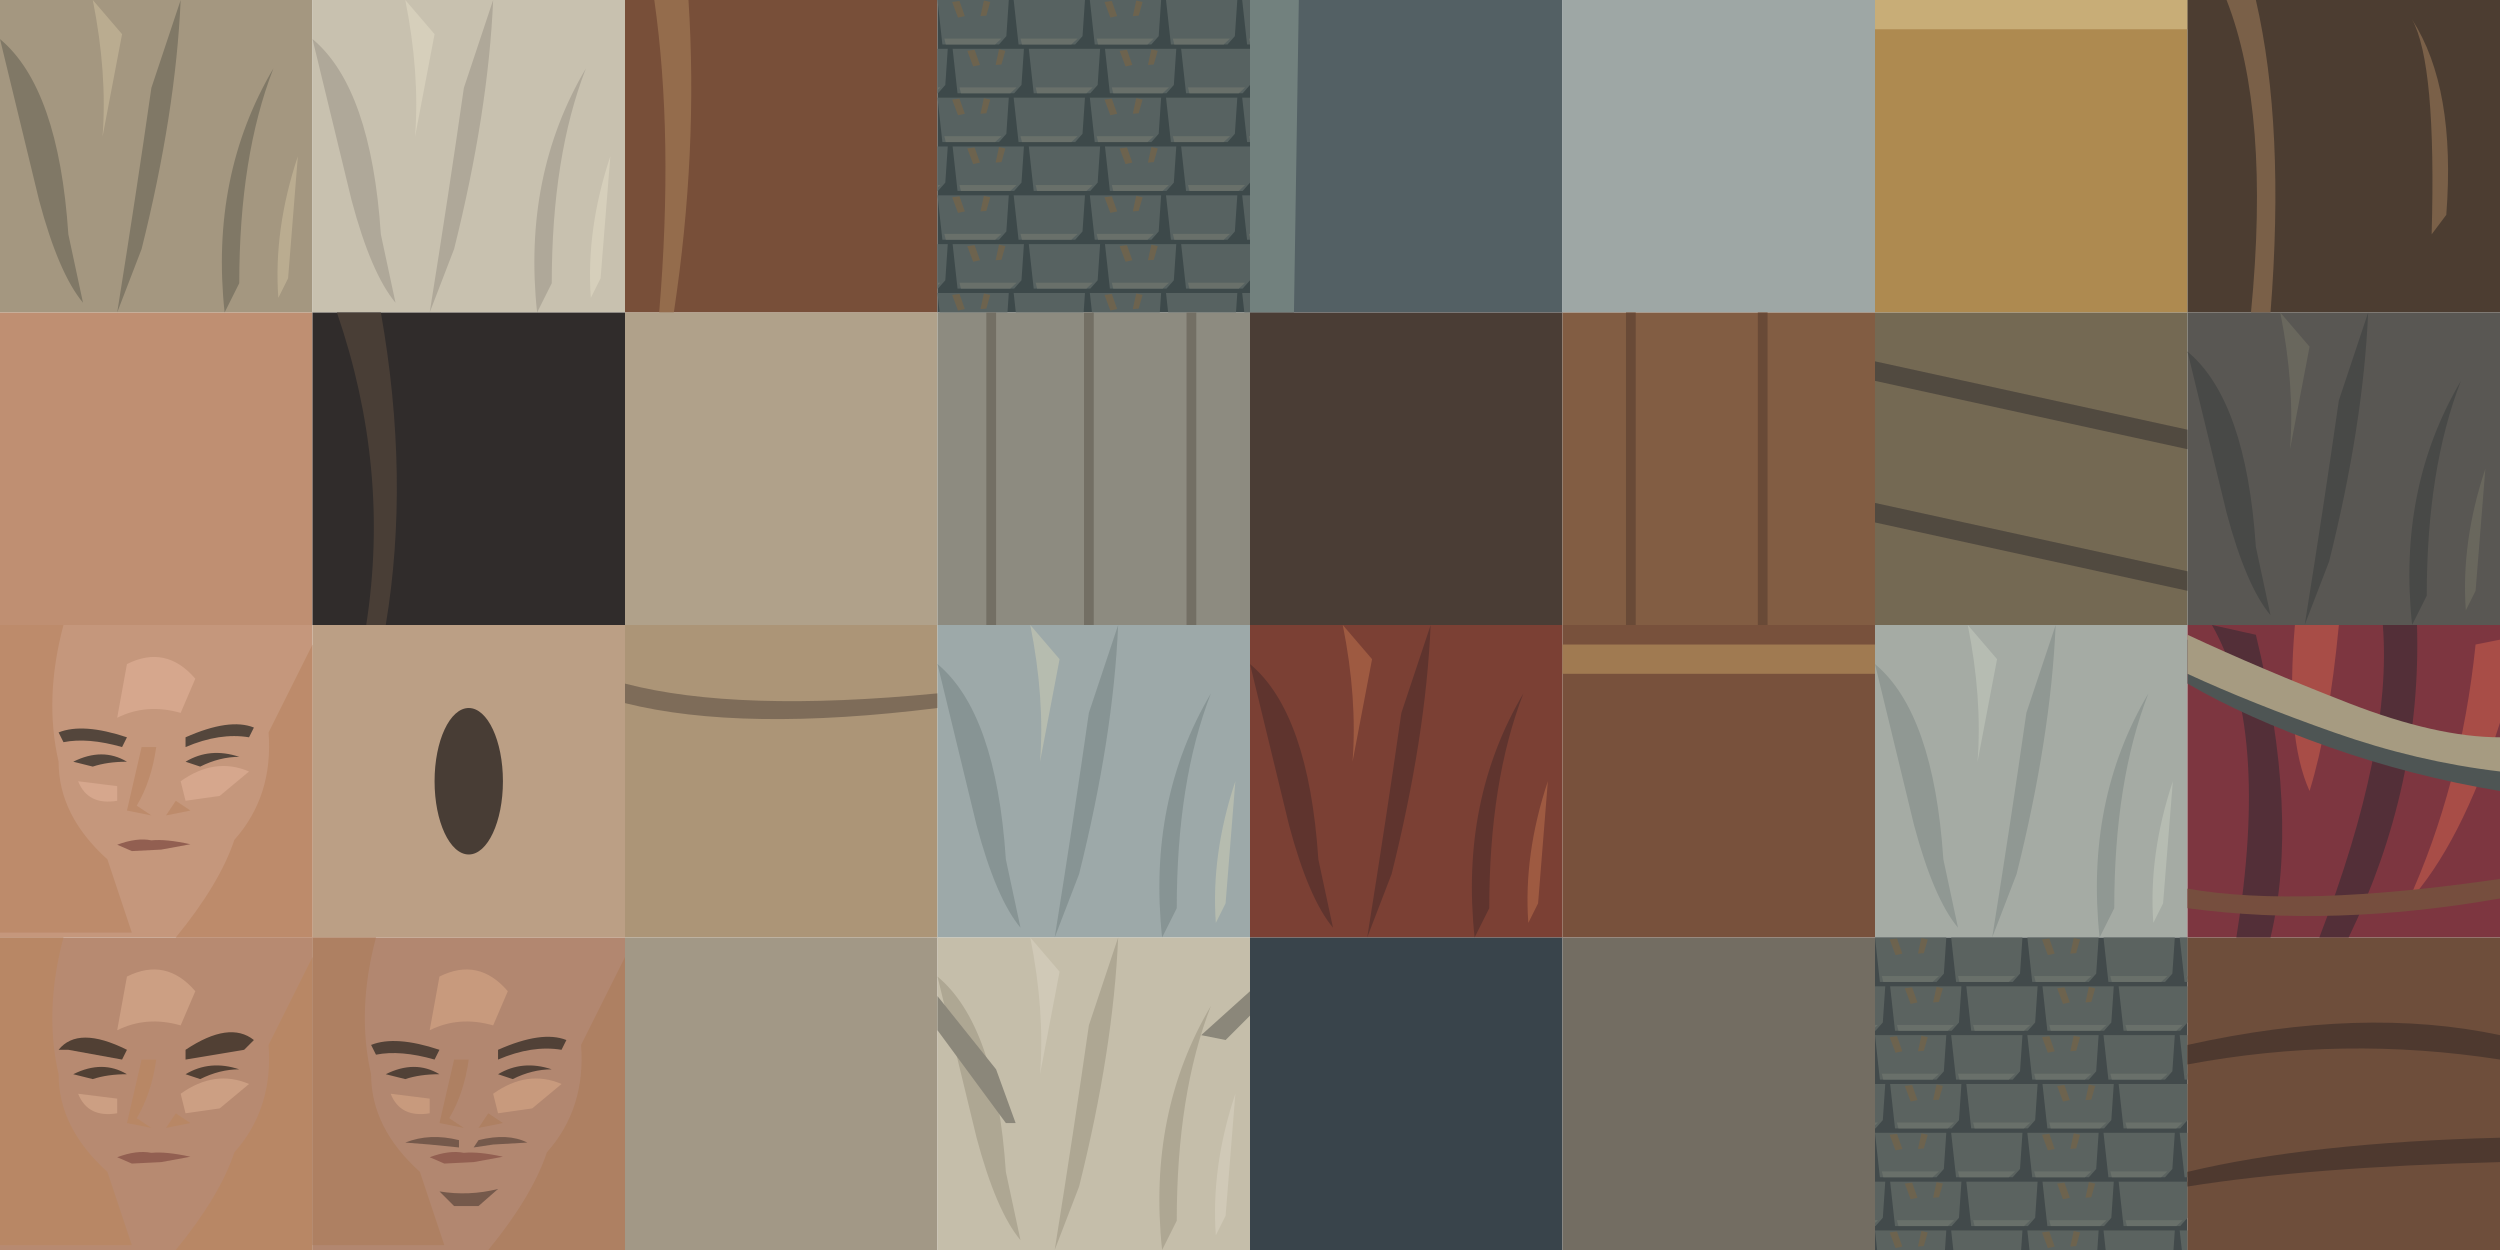
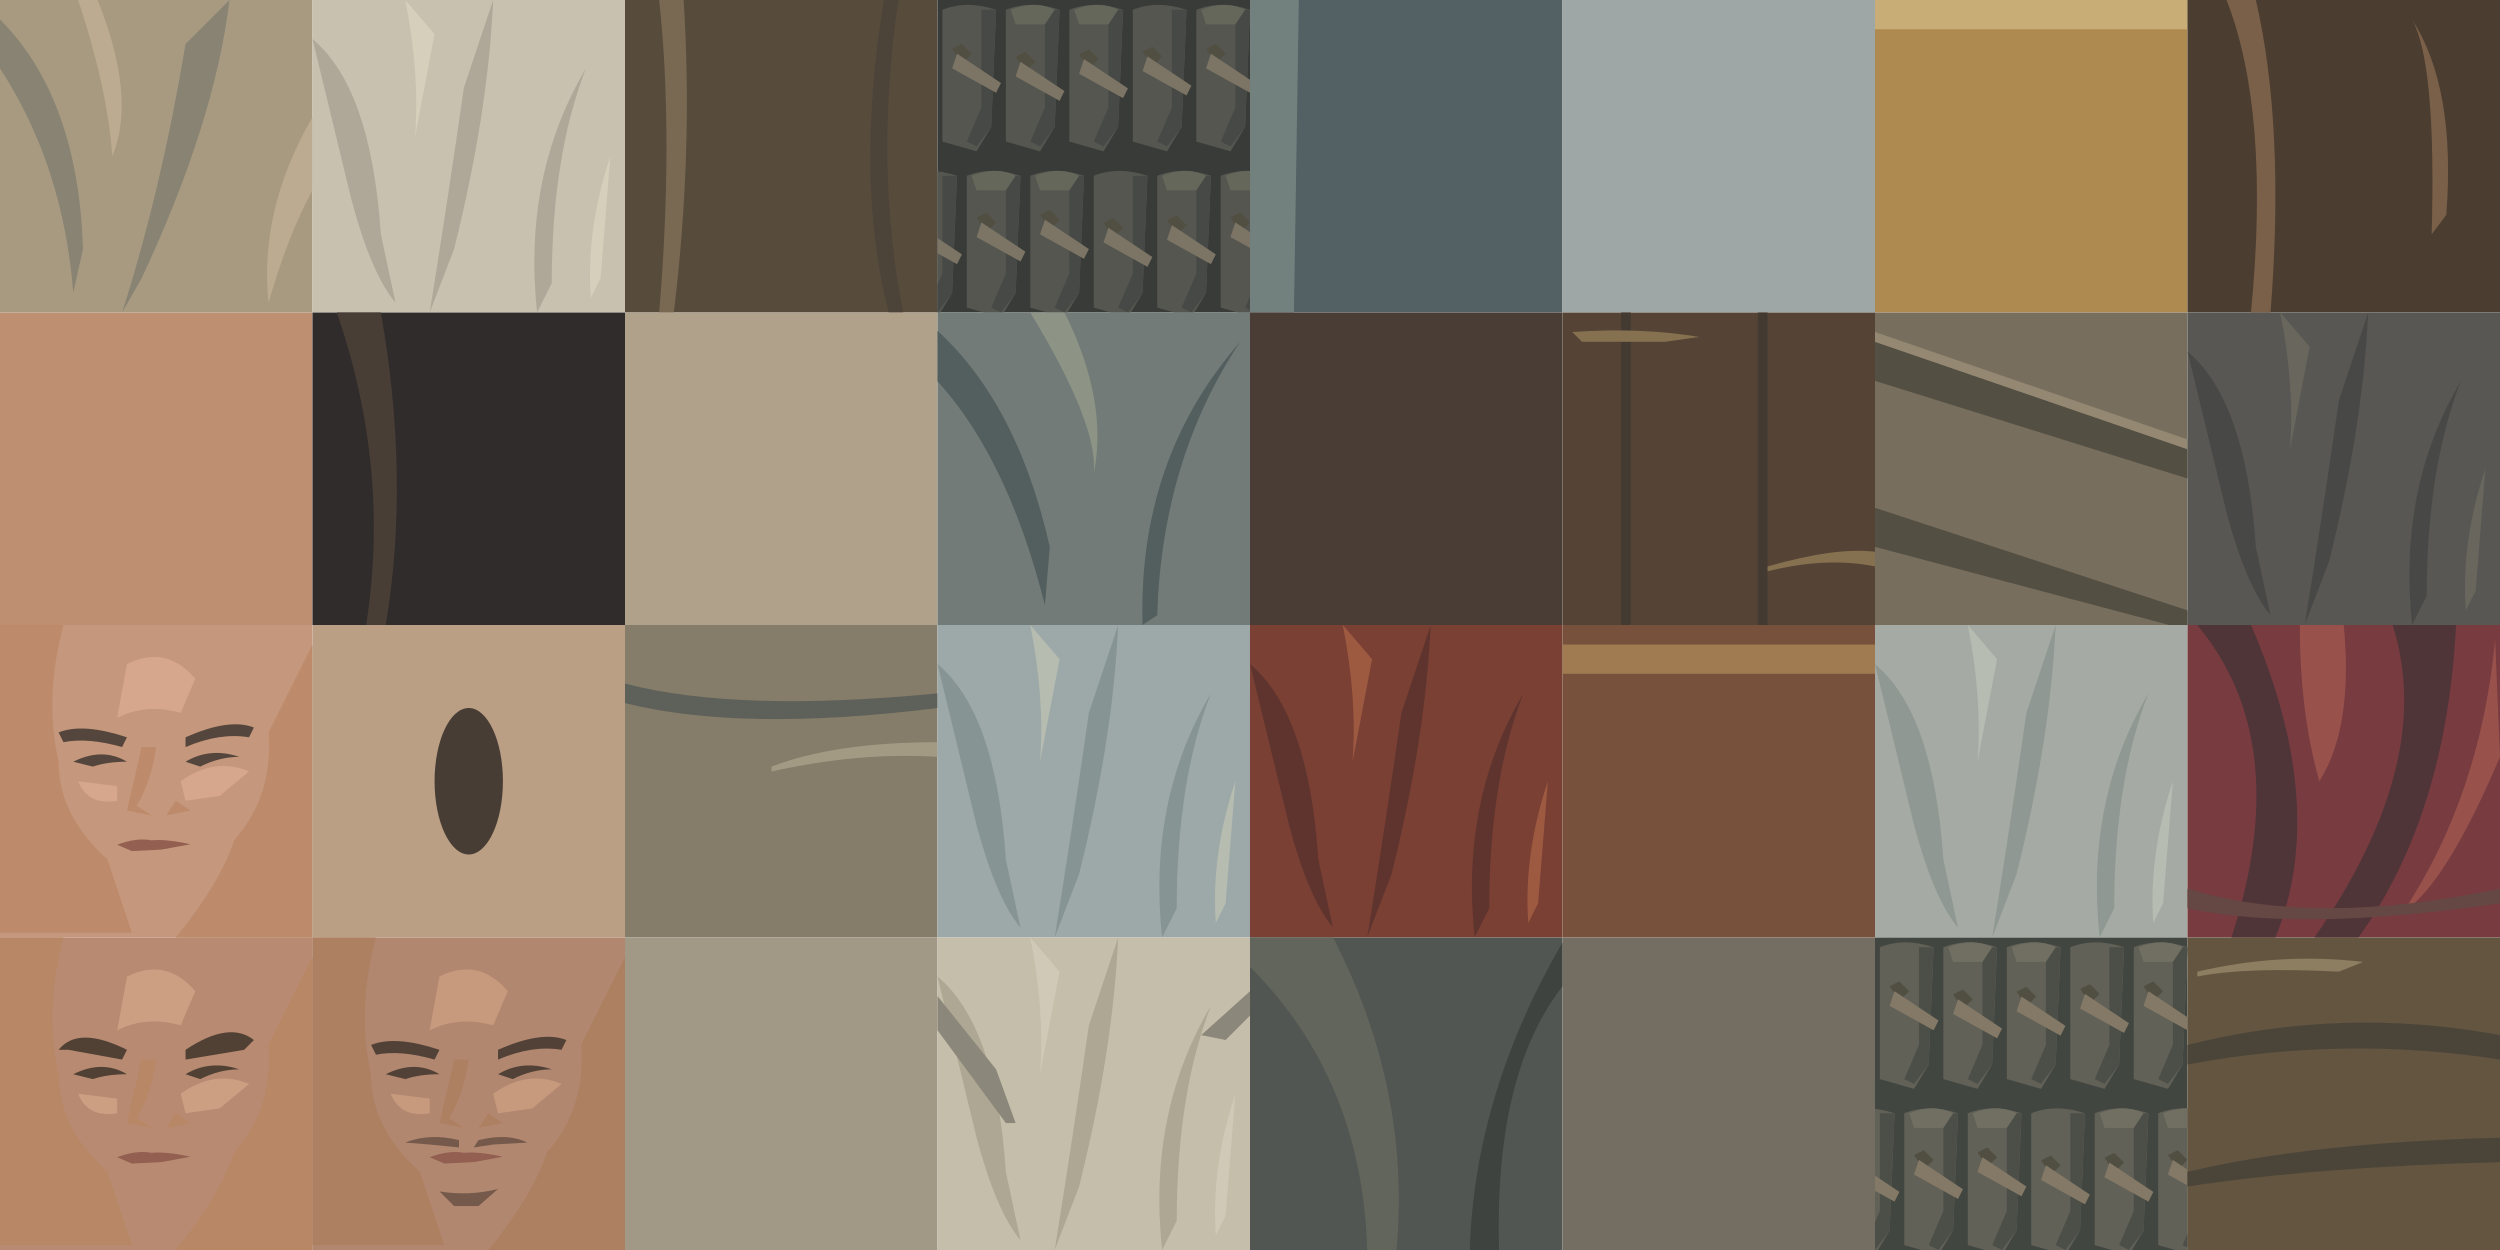
<svg xmlns="http://www.w3.org/2000/svg" width="1024" height="512" viewBox="0 0 512 256">
  <defs>
    <clipPath id="swatch">
      <path d="M0 0H64V64H0Z" />
    </clipPath>
  </defs>
  <g transform="translate(0 0)">
    <g clip-path="url(#swatch)">
-       <path fill="#a49780" d="M0 0H64V64H0Z" />
-       <path fill="#807866" d="M0 8 Q12 18 14 48 L17 62 Q12 56 8 41 Z M37 0 Q36 23 29 51 L24 64 Q28 39 31 18 Z M56 14 Q49 32 49 58 L46 64 Q43 36 56 14 Z" />
-       <path fill="#baac90" d="M19 0 Q22 15 21 28 L25 7 Z M61 32 Q56 47 57 61 L59 57 Z" />
+       <path fill="#a89a80" d="M0 0H64V64H0Z" />
+       <path fill="#898373" d="M0 4Q16 20 17 51L15 60Q13 34 0 14Z M47 0Q44 25 29 57L25 64Q33 39 38 9Z" />
+       <path fill="#bcab90" d="M20 0Q28 20 23 32Q22 18 16 0Z M64 24Q53 43 55 62Q59 48 64 39Z" />
    </g>
  </g>
  <g transform="translate(64 0)">
    <g clip-path="url(#swatch)">
      <path fill="#c8c1af" d="M0 0H64V64H0Z" />
      <path fill="#afa899" d="M0 8 Q12 18 14 48 L17 62 Q12 56 8 41 Z M37 0 Q36 23 29 51 L24 64 Q28 39 31 18 Z M56 14 Q49 32 49 58 L46 64 Q43 36 56 14 Z" />
      <path fill="#d6cfbb" d="M19 0 Q22 15 21 28 L25 7 Z M61 32 Q56 47 57 61 L59 57 Z" />
    </g>
  </g>
  <g transform="translate(128 0)">
    <g clip-path="url(#swatch)">
-       <path fill="#784f39" d="M0 0H64V64H0Z" />
-       <path fill="#946c4c" d="M6 0 Q10 28 7 64 H10 Q15 31 13 0 Z" />
+       <path fill="#574b3c" d="M0 0H64V64H0Z" />
+       <path fill="#796952" d="M7 0Q10 28 7 64H10Q14 31 12 0Z" />
+       <path fill="#4c4439" d="M53 0Q47 37 54 64H57Q51 34 56 0Z" />
    </g>
  </g>
  <g transform="translate(192 0)">
    <g clip-path="url(#swatch)">
-       <path fill="#3d494a" d="M0 0H64V64H0Z" />
-       <path fill="#576261" d="M-12.5 -10h14.6l-.5 7.4-1.5 1.7H-11.5z M3.1 -10h14.6l-.5 7.4-1.5 1.7H4.1z M18.7 -10h14.6l-.5 7.4-1.5 1.7H19.7z M34.3 -10h14.6l-.5 7.4-1.5 1.7H35.3z M49.9 -10h14.6l-.5 7.4-1.5 1.7H50.9z M65.5 -10h14.6l-.5 7.4-1.5 1.7H66.5z M81.1 -10h14.6l-.5 7.4-1.5 1.7H82.1z M-15.6 0h14.6l-.5 7.4-1.5 1.7H-14.6z M0.0 0h14.6l-.5 7.4-1.5 1.7H1.0z M15.6 0h14.6l-.5 7.4-1.5 1.7H16.6z M31.2 0h14.6l-.5 7.4-1.5 1.7H32.2z M46.8 0h14.6l-.5 7.4-1.5 1.7H47.8z M62.4 0h14.6l-.5 7.4-1.5 1.7H63.4z M78.0 0h14.6l-.5 7.4-1.5 1.7H79.0z M-12.5 10h14.6l-.5 7.4-1.5 1.7H-11.5z M3.1 10h14.6l-.5 7.4-1.5 1.7H4.1z M18.7 10h14.6l-.5 7.4-1.5 1.7H19.7z M34.3 10h14.6l-.5 7.4-1.5 1.7H35.3z M49.9 10h14.6l-.5 7.4-1.5 1.7H50.9z M65.5 10h14.6l-.5 7.4-1.5 1.7H66.5z M81.1 10h14.6l-.5 7.4-1.5 1.7H82.1z M-15.6 20h14.6l-.5 7.4-1.5 1.7H-14.6z M0.0 20h14.6l-.5 7.4-1.5 1.7H1.0z M15.6 20h14.6l-.5 7.4-1.5 1.7H16.6z M31.2 20h14.6l-.5 7.4-1.5 1.7H32.2z M46.8 20h14.6l-.5 7.4-1.5 1.7H47.8z M62.4 20h14.6l-.5 7.4-1.5 1.7H63.4z M78.0 20h14.6l-.5 7.4-1.5 1.7H79.0z M-12.5 30h14.6l-.5 7.4-1.5 1.7H-11.5z M3.1 30h14.6l-.5 7.4-1.5 1.7H4.1z M18.7 30h14.6l-.5 7.4-1.5 1.7H19.7z M34.3 30h14.6l-.5 7.4-1.5 1.7H35.3z M49.9 30h14.6l-.5 7.4-1.5 1.7H50.9z M65.5 30h14.6l-.5 7.4-1.5 1.7H66.5z M81.1 30h14.6l-.5 7.4-1.5 1.7H82.1z M-15.6 40h14.6l-.5 7.4-1.5 1.7H-14.6z M0.0 40h14.6l-.5 7.4-1.5 1.7H1.0z M15.6 40h14.6l-.5 7.4-1.5 1.7H16.6z M31.2 40h14.6l-.5 7.4-1.5 1.7H32.2z M46.8 40h14.6l-.5 7.4-1.5 1.7H47.8z M62.4 40h14.6l-.5 7.4-1.5 1.7H63.4z M78.0 40h14.6l-.5 7.4-1.5 1.7H79.0z M-12.5 50h14.6l-.5 7.4-1.5 1.7H-11.5z M3.1 50h14.6l-.5 7.4-1.5 1.7H4.1z M18.7 50h14.6l-.5 7.4-1.5 1.7H19.7z M34.3 50h14.6l-.5 7.4-1.5 1.7H35.3z M49.9 50h14.6l-.5 7.4-1.5 1.7H50.9z M65.5 50h14.6l-.5 7.4-1.5 1.7H66.5z M81.1 50h14.6l-.5 7.4-1.5 1.7H82.1z M-15.6 60h14.6l-.5 7.4-1.5 1.7H-14.6z M0.0 60h14.6l-.5 7.4-1.5 1.7H1.0z M15.6 60h14.6l-.5 7.4-1.5 1.7H16.6z M31.2 60h14.6l-.5 7.4-1.5 1.7H32.2z M46.8 60h14.6l-.5 7.4-1.5 1.7H47.8z M62.4 60h14.6l-.5 7.4-1.5 1.7H63.4z M78.0 60h14.6l-.5 7.4-1.5 1.7H79.0z M-12.5 70h14.6l-.5 7.4-1.5 1.7H-11.5z M3.1 70h14.6l-.5 7.4-1.5 1.7H4.1z M18.7 70h14.6l-.5 7.4-1.5 1.7H19.7z M34.3 70h14.6l-.5 7.4-1.5 1.7H35.3z M49.9 70h14.6l-.5 7.4-1.5 1.7H50.9z M65.5 70h14.6l-.5 7.4-1.5 1.7H66.5z M81.1 70h14.6l-.5 7.4-1.5 1.7H82.1z" />
-       <path fill="#69706a" d="M-11.1 -2.1h11.7l-1.3 1.2H-10.8z M4.5 -2.1h11.7l-1.3 1.2H4.8z M20.1 -2.1h11.7l-1.3 1.2H20.4z M35.7 -2.1h11.7l-1.3 1.2H36.0z M51.3 -2.1h11.7l-1.3 1.2H51.6z M66.9 -2.1h11.7l-1.3 1.2H67.2z M82.5 -2.1h11.7l-1.3 1.2H82.8z M-14.2 7.9h11.7l-1.3 1.2H-13.9z M1.4 7.9h11.7l-1.3 1.2H1.7z M17.0 7.9h11.7l-1.3 1.2H17.3z M32.6 7.9h11.7l-1.3 1.2H32.9z M48.2 7.9h11.7l-1.3 1.2H48.5z M63.8 7.9h11.7l-1.3 1.2H64.1z M79.4 7.9h11.7l-1.3 1.2H79.7z M-11.1 17.9h11.7l-1.3 1.2H-10.8z M4.5 17.9h11.7l-1.3 1.2H4.8z M20.1 17.9h11.7l-1.3 1.2H20.4z M35.7 17.9h11.7l-1.3 1.2H36.0z M51.3 17.9h11.7l-1.3 1.2H51.6z M66.9 17.9h11.7l-1.3 1.2H67.2z M82.5 17.9h11.7l-1.3 1.2H82.8z M-14.2 27.9h11.7l-1.3 1.2H-13.9z M1.4 27.9h11.7l-1.3 1.2H1.7z M17.0 27.9h11.7l-1.3 1.2H17.3z M32.6 27.9h11.7l-1.3 1.2H32.9z M48.2 27.9h11.7l-1.3 1.2H48.5z M63.8 27.9h11.7l-1.3 1.2H64.1z M79.4 27.9h11.7l-1.3 1.2H79.7z M-11.1 37.9h11.7l-1.3 1.2H-10.8z M4.5 37.9h11.7l-1.3 1.2H4.8z M20.1 37.9h11.7l-1.3 1.2H20.4z M35.7 37.9h11.7l-1.3 1.2H36.0z M51.3 37.9h11.7l-1.3 1.2H51.6z M66.9 37.9h11.7l-1.3 1.2H67.2z M82.5 37.9h11.7l-1.3 1.2H82.8z M-14.2 47.9h11.7l-1.3 1.2H-13.9z M1.4 47.9h11.7l-1.3 1.2H1.7z M17.0 47.9h11.7l-1.3 1.2H17.3z M32.6 47.9h11.7l-1.3 1.2H32.9z M48.2 47.9h11.7l-1.3 1.2H48.5z M63.8 47.9h11.7l-1.3 1.2H64.1z M79.4 47.9h11.7l-1.3 1.2H79.7z M-11.1 57.9h11.7l-1.3 1.2H-10.8z M4.5 57.9h11.7l-1.3 1.2H4.8z M20.1 57.9h11.7l-1.3 1.2H20.4z M35.7 57.9h11.7l-1.3 1.2H36.0z M51.3 57.9h11.7l-1.3 1.2H51.6z M66.9 57.9h11.7l-1.3 1.2H67.2z M82.5 57.9h11.7l-1.3 1.2H82.8z M-14.2 67.9h11.7l-1.3 1.2H-13.9z M1.4 67.9h11.7l-1.3 1.2H1.7z M17.0 67.9h11.7l-1.3 1.2H17.3z M32.6 67.9h11.7l-1.3 1.2H32.9z M48.2 67.9h11.7l-1.3 1.2H48.5z M63.8 67.9h11.7l-1.3 1.2H64.1z M79.4 67.9h11.7l-1.3 1.2H79.7z M-11.1 77.9h11.7l-1.3 1.2H-10.8z M4.5 77.9h11.7l-1.3 1.2H4.8z M20.1 77.9h11.7l-1.3 1.2H20.4z M35.7 77.9h11.7l-1.3 1.2H36.0z M51.3 77.9h11.7l-1.3 1.2H51.6z M66.9 77.9h11.7l-1.3 1.2H67.2z M82.5 77.9h11.7l-1.3 1.2H82.8z" />
-       <path fill="#6d634e" d="M6.1 -9.6l1.5-.2 1.1 3.1-1.4.3z M12.6 -9.9l1.3.3-.8 2.8-1.2.1z M37.3 -9.6l1.5-.2 1.1 3.1-1.4.3z M43.8 -9.9l1.3.3-.8 2.8-1.2.1z M68.5 -9.6l1.5-.2 1.1 3.1-1.4.3z M75.0 -9.9l1.3.3-.8 2.8-1.2.1z M3.0 0.4l1.5-.2 1.1 3.1-1.4.3z M9.5 0.1l1.3.3-.8 2.8-1.2.1z M34.2 0.4l1.5-.2 1.1 3.1-1.4.3z M40.7 0.1l1.3.3-.8 2.8-1.2.1z M65.4 0.4l1.5-.2 1.1 3.1-1.4.3z M71.9 0.1l1.3.3-.8 2.8-1.2.1z M6.1 10.4l1.5-.2 1.1 3.1-1.4.3z M12.6 10.1l1.3.3-.8 2.8-1.2.1z M37.3 10.4l1.5-.2 1.1 3.1-1.4.3z M43.8 10.1l1.3.3-.8 2.8-1.2.1z M68.5 10.4l1.5-.2 1.1 3.1-1.4.3z M75.0 10.1l1.3.3-.8 2.8-1.2.1z M3.0 20.4l1.5-.2 1.1 3.1-1.4.3z M9.5 20.1l1.3.3-.8 2.8-1.2.1z M34.2 20.4l1.5-.2 1.1 3.1-1.4.3z M40.7 20.1l1.3.3-.8 2.8-1.2.1z M65.4 20.4l1.5-.2 1.1 3.1-1.4.3z M71.9 20.1l1.3.3-.8 2.8-1.2.1z M6.1 30.4l1.5-.2 1.1 3.1-1.4.3z M12.6 30.1l1.3.3-.8 2.8-1.2.1z M37.3 30.4l1.5-.2 1.1 3.1-1.4.3z M43.8 30.1l1.3.3-.8 2.8-1.2.1z M68.5 30.4l1.5-.2 1.1 3.1-1.4.3z M75.0 30.1l1.3.3-.8 2.8-1.2.1z M3.0 40.4l1.5-.2 1.1 3.1-1.4.3z M9.5 40.1l1.3.3-.8 2.8-1.2.1z M34.2 40.4l1.5-.2 1.1 3.1-1.4.3z M40.7 40.1l1.3.3-.8 2.8-1.2.1z M65.4 40.4l1.5-.2 1.1 3.1-1.4.3z M71.9 40.1l1.3.3-.8 2.8-1.2.1z M6.1 50.4l1.5-.2 1.1 3.1-1.4.3z M12.6 50.1l1.3.3-.8 2.8-1.2.1z M37.3 50.4l1.5-.2 1.1 3.1-1.4.3z M43.8 50.1l1.3.3-.8 2.8-1.2.1z M68.5 50.4l1.5-.2 1.1 3.1-1.4.3z M75.0 50.1l1.3.3-.8 2.8-1.2.1z M3.0 60.4l1.5-.2 1.1 3.1-1.4.3z M9.5 60.1l1.3.3-.8 2.8-1.2.1z M34.2 60.4l1.5-.2 1.1 3.1-1.4.3z M40.7 60.1l1.3.3-.8 2.8-1.2.1z M65.4 60.4l1.5-.2 1.1 3.1-1.4.3z M71.9 60.1l1.3.3-.8 2.8-1.2.1z M6.1 70.4l1.5-.2 1.1 3.1-1.4.3z M12.6 70.1l1.3.3-.8 2.8-1.2.1z M37.3 70.4l1.5-.2 1.1 3.1-1.4.3z M43.8 70.1l1.3.3-.8 2.8-1.2.1z M68.5 70.4l1.5-.2 1.1 3.1-1.4.3z M75.0 70.1l1.3.3-.8 2.8-1.2.1z" />
+       <path fill="#393b38" d="M0 0H64V64H0Z" />
+       <path fill="#555650" d="M-17 -32q5 -2 11 0l-1 24-3 5-7-2z M-4 -32q5 -2 11 0l-1 24-3 5-7-2z M9 -32q5 -2 11 0l-1 24-3 5-7-2z M22 -32q5 -2 11 0l-1 24-3 5-7-2z M35 -32q5 -2 11 0l-1 24-3 5-7-2z M48 -32q5 -2 11 0l-1 24-3 5-7-2z M61 -32q5 -2 11 0l-1 24-3 5-7-2z M-12 2q5 -2 11 0l-1 24-3 5-7-2z M1 2q5 -2 11 0l-1 24-3 5-7-2z M14 2q5 -2 11 0l-1 24-3 5-7-2z M27 2q5 -2 11 0l-1 24-3 5-7-2z M40 2q5 -2 11 0l-1 24-3 5-7-2z M53 2q5 -2 11 0l-1 24-3 5-7-2z M66 2q5 -2 11 0l-1 24-3 5-7-2z M-7 36q5 -2 11 0l-1 24-3 5-7-2z M6 36q5 -2 11 0l-1 24-3 5-7-2z M19 36q5 -2 11 0l-1 24-3 5-7-2z M32 36q5 -2 11 0l-1 24-3 5-7-2z M45 36q5 -2 11 0l-1 24-3 5-7-2z M58 36q5 -2 11 0l-1 24-3 5-7-2z M71 36q5 -2 11 0l-1 24-3 5-7-2z " />
+       <path fill="#464945" d="M-9 -32l3 0-1 24-3 4-2-1 3-7z M4 -32l3 0-1 24-3 4-2-1 3-7z M17 -32l3 0-1 24-3 4-2-1 3-7z M30 -32l3 0-1 24-3 4-2-1 3-7z M43 -32l3 0-1 24-3 4-2-1 3-7z M56 -32l3 0-1 24-3 4-2-1 3-7z M69 -32l3 0-1 24-3 4-2-1 3-7z M-4 2l3 0-1 24-3 4-2-1 3-7z M9 2l3 0-1 24-3 4-2-1 3-7z M22 2l3 0-1 24-3 4-2-1 3-7z M35 2l3 0-1 24-3 4-2-1 3-7z M48 2l3 0-1 24-3 4-2-1 3-7z M61 2l3 0-1 24-3 4-2-1 3-7z M74 2l3 0-1 24-3 4-2-1 3-7z M1 36l3 0-1 24-3 4-2-1 3-7z M14 36l3 0-1 24-3 4-2-1 3-7z M27 36l3 0-1 24-3 4-2-1 3-7z M40 36l3 0-1 24-3 4-2-1 3-7z M53 36l3 0-1 24-3 4-2-1 3-7z M66 36l3 0-1 24-3 4-2-1 3-7z M79 36l3 0-1 24-3 4-2-1 3-7z " />
+       <path fill="#65675b" d="M-16 -32q5 -2 9 0l-2 3-6 0z M-3 -32q5 -2 9 0l-2 3-6 0z M23 -32q5 -2 9 0l-2 3-6 0z M36 -32q5 -2 9 0l-2 3-6 0z M62 -32q5 -2 9 0l-2 3-6 0z M-11 2q5 -2 9 0l-2 3-6 0z M15 2q5 -2 9 0l-2 3-6 0z M28 2q5 -2 9 0l-2 3-6 0z M54 2q5 -2 9 0l-2 3-6 0z M67 2q5 -2 9 0l-2 3-6 0z M7 36q5 -2 9 0l-2 3-6 0z M20 36q5 -2 9 0l-2 3-6 0z M46 36q5 -2 9 0l-2 3-6 0z M59 36q5 -2 9 0l-2 3-6 0z " />
+       <path fill="#514e42" d="M-15 -24l2 -1 2 2-2 2z M-2 -23.45l2 -1 2 2-2 2z M11 -22.9l2 -1 2 2-2 2z M24 -23.45l2 -1 2 2-2 2z M37 -24l2 -1 2 2-2 2z M50 -22.35l2 -1 2 2-2 2z M63 -22.9l2 -1 2 2-2 2z M-10 11.65l2 -1 2 2-2 2z M3 10l2 -1 2 2-2 2z M16 11.65l2 -1 2 2-2 2z M29 11.1l2 -1 2 2-2 2z M42 10.55l2 -1 2 2-2 2z M55 10l2 -1 2 2-2 2z M68 11.65l2 -1 2 2-2 2z M-5 45.1l2 -1 2 2-2 2z M8 44.55l2 -1 2 2-2 2z M21 44l2 -1 2 2-2 2z M34 45.65l2 -1 2 2-2 2z M47 45.1l2 -1 2 2-2 2z M60 44.55l2 -1 2 2-2 2z M73 44l2 -1 2 2-2 2z " />
+       <path fill="#7c7464" d="M-14 -23l9 6-1 2-9-5z M-1 -22.45l9 6-1 2-9-5z M12 -21.9l9 6-1 2-9-5z M25 -22.45l9 6-1 2-9-5z M38 -23l9 6-1 2-9-5z M51 -21.35l9 6-1 2-9-5z M64 -21.9l9 6-1 2-9-5z M-9 12.65l9 6-1 2-9-5z M4 11l9 6-1 2-9-5z M17 12.65l9 6-1 2-9-5z M30 12.1l9 6-1 2-9-5z M43 11.55l9 6-1 2-9-5z M56 11l9 6-1 2-9-5z M69 12.65l9 6-1 2-9-5z M-4 46.1l9 6-1 2-9-5z M9 45.55l9 6-1 2-9-5z M22 45l9 6-1 2-9-5z M35 46.65l9 6-1 2-9-5z M48 46.1l9 6-1 2-9-5z M61 45.55l9 6-1 2-9-5z M74 45l9 6-1 2-9-5z " />
    </g>
  </g>
  <g transform="translate(256 0)">
    <g clip-path="url(#swatch)">
      <path fill="#536064" d="M0 0H64V64H0Z" />
      <path fill="#72817e" d="M0 0 H10 L9 64 H0 Z" />
    </g>
  </g>
  <g transform="translate(320 0)">
    <g clip-path="url(#swatch)">
      <path fill="#9ea7a5" d="M0 0H64V64H0Z" />
    </g>
  </g>
  <g transform="translate(384 0)">
    <g clip-path="url(#swatch)">
      <path fill="#ae8a50" d="M0 0H64V64H0Z" />
      <path fill="#c8ad77" d="M0 0 H64 V6 H0 Z" />
    </g>
  </g>
  <g transform="translate(448 0)">
    <g clip-path="url(#swatch)">
      <path fill="#4c3d31" d="M0 0H64V64H0Z" />
      <path fill="#7a6048" d="M8 0 Q17 23 13 64 H17 Q20 26 14 0 Z M46 4 Q51 13 50 48 L53 44 Q55 18 46 4 Z" />
    </g>
  </g>
  <g transform="translate(0 64)">
    <g clip-path="url(#swatch)">
      <path fill="#bf8f72" d="M0 0H64V64H0Z" />
    </g>
  </g>
  <g transform="translate(64 64)">
    <g clip-path="url(#swatch)">
      <path fill="#302c2b" d="M0 0H64V64H0Z" />
      <path fill="#493e36" d="M5 0 Q16 32 11 64 H15 Q20 34 14 0 Z" />
    </g>
  </g>
  <g transform="translate(128 64)">
    <g clip-path="url(#swatch)">
      <path fill="#b0a18a" d="M0 0H64V64H0Z" />
    </g>
  </g>
  <g transform="translate(192 64)">
    <g clip-path="url(#swatch)">
-       <path fill="#8d8b80" d="M0 0H64V64H0Z" />
-       <path fill="#736f64" d="M10 0 H12 V64 H10 Z M30 0 H32 V64 H30 Z M51 0 H53 V64 H51 Z" />
+       <path fill="#727b77" d="M0 0H64V64H0Z" />
+       <path fill="#535f5e" d="M-2 2Q16 17 23 48L22 60Q14 28-2 12Z M62 6Q46 30 45 62L42 64Q41 30 62 6Z" />
+       <path fill="#8d9486" d="M26 0Q35 18 32 33Q33 23 19 0Z" />
    </g>
  </g>
  <g transform="translate(256 64)">
    <g clip-path="url(#swatch)">
      <path fill="#4a3d35" d="M0 0H64V64H0Z" />
    </g>
  </g>
  <g transform="translate(320 64)">
    <g clip-path="url(#swatch)">
-       <path fill="#825d43" d="M0 0H64V64H0Z" />
-       <path fill="#694a37" d="M13 0 H15 V64 H13 Z M40 0 H42 V64 H40 Z" />
+       <path fill="#554435" d="M0 0H64V64H0Z" />
+       <path fill="#433b32" d="M12 0H14V64H12Z M40 0H42V64H40Z" />
+       <path fill="#85704f" d="M2 4Q16 3 28 5L21 6L4 6Z M42 52Q56 48 64 49V52Q54 50 42 53Z" />
    </g>
  </g>
  <g transform="translate(384 64)">
    <g clip-path="url(#swatch)">
-       <path fill="#746953" d="M0 0H64V64H0Z" />
-       <path fill="#514a40" d="M0 10 L64 24 V28 L0 14 Z M0 39 L64 53 V57 L0 43 Z" />
+       <path fill="#776e5d" d="M0 0H64V64H0Z" />
+       <path fill="#534f43" d="M0 6L64 28V34L0 14Z M0 40L64 61V65L0 48Z" />
+       <path fill="#958873" d="M0 4L64 26V28L0 6Z" />
    </g>
  </g>
  <g transform="translate(448 64)">
    <g clip-path="url(#swatch)">
      <path fill="#595753" d="M0 0H64V64H0Z" />
      <path fill="#484947" d="M0 8 Q12 18 14 48 L17 62 Q12 56 8 41 Z M37 0 Q36 23 29 51 L24 64 Q28 39 31 18 Z M56 14 Q49 32 49 58 L46 64 Q43 36 56 14 Z" />
      <path fill="#69675d" d="M19 0 Q22 15 21 28 L25 7 Z M61 32 Q56 47 57 61 L59 57 Z" />
    </g>
  </g>
  <g transform="translate(0 128)">
    <g clip-path="url(#swatch)">
      <path fill="#c5977c" d="M0 0H64V64H0Z" />
      <path fill="#bd8b6b" d="M0 0 H13 Q9 15 12 28 Q12 39 22 48 L27 63 H0 Z M64 4 V64 H36 Q45 53 48 44 Q56 35 55 22 Z" />
      <path fill="#d6a78d" d="M26 8 Q34 4 40 11 L37 18 Q30 16 24 19 Z M37 32 Q44 27 51 30 L45 35 L38 36 Z M16 32 L24 33 L24 36 Q18 37 16 32 Z" />
      <path fill="#54463c" d="M12 22 Q17 20 26 23 L25 25 Q18 23 13 24 Z M38 23 Q47 19 52 21 L51 23 Q45 22 38 25 Z" />
      <path fill="#bd8b6b" d="M29 25 L32 25 Q31 32 28 37 L31 39 L26 38 Z M36 36 L39 38 L34 39 Z" />
      <path fill="#54463c" d="M15 28 Q21 25 26 28 Q22 28 19 29 Z M38 28 Q43 25 49 27 Q45 27 41 29 Z" />
      <path fill="#925f51" d="M24 45 Q28 43.5 31 44.1 Q34 43.8 39 44.9 L33 46 L27 46.3 Z" />
    </g>
  </g>
  <g transform="translate(64 128)">
    <g clip-path="url(#swatch)">
      <path fill="#bb9f85" d="M0 0H64V64H0Z" />
      <ellipse cx="32" cy="32" rx="7" ry="15" fill="#483d35" />
    </g>
  </g>
  <g transform="translate(128 128)">
    <g clip-path="url(#swatch)">
-       <path fill="#ac9577" d="M0 0H64V64H0Z" />
-       <path fill="#7e6c59" d="M0 12 Q23 18 64 14 V17 Q24 22 0 16 Z" />
+       <path fill="#857c69" d="M0 0H64V64H0Z" />
+       <path fill="#5e615a" d="M0 12Q23 18 64 14V17Q24 22 0 16Z" />
+       <path fill="#a29a83" d="M30 29Q43 24 64 24V27Q48 26 30 30Z" />
    </g>
  </g>
  <g transform="translate(192 128)">
    <g clip-path="url(#swatch)">
      <path fill="#9da9a9" d="M0 0H64V64H0Z" />
      <path fill="#879494" d="M0 8 Q12 18 14 48 L17 62 Q12 56 8 41 Z M37 0 Q36 23 29 51 L24 64 Q28 39 31 18 Z M56 14 Q49 32 49 58 L46 64 Q43 36 56 14 Z" />
      <path fill="#b6bcaf" d="M19 0 Q22 15 21 28 L25 7 Z M61 32 Q56 47 57 61 L59 57 Z" />
    </g>
  </g>
  <g transform="translate(256 128)">
    <g clip-path="url(#swatch)">
      <path fill="#7b4034" d="M0 0H64V64H0Z" />
      <path fill="#5f342e" d="M0 8 Q12 18 14 48 L17 62 Q12 56 8 41 Z M37 0 Q36 23 29 51 L24 64 Q28 39 31 18 Z M56 14 Q49 32 49 58 L46 64 Q43 36 56 14 Z" />
      <path fill="#9e5a41" d="M19 0 Q22 15 21 28 L25 7 Z M61 32 Q56 47 57 61 L59 57 Z" />
    </g>
  </g>
  <g transform="translate(320 128)">
    <g clip-path="url(#swatch)">
      <path fill="#78513c" d="M0 0H64V64H0Z" />
      <path fill="#a07a51" d="M0 4 H64 V10 H0 Z" />
    </g>
  </g>
  <g transform="translate(384 128)">
    <g clip-path="url(#swatch)">
      <path fill="#a5aba4" d="M0 0H64V64H0Z" />
      <path fill="#909893" d="M0 8 Q12 18 14 48 L17 62 Q12 56 8 41 Z M37 0 Q36 23 29 51 L24 64 Q28 39 31 18 Z M56 14 Q49 32 49 58 L46 64 Q43 36 56 14 Z" />
      <path fill="#b6bcb2" d="M19 0 Q22 15 21 28 L25 7 Z M61 32 Q56 47 57 61 L59 57 Z" />
    </g>
  </g>
  <g transform="translate(448 128)">
    <g clip-path="url(#swatch)">
-       <path fill="#7d3640" d="M0 0H64V64H0Z" />
-       <path fill="#532f38" d="M5 0Q17 21 10 64H17Q23 39 14 2Z M40 0Q42 25 27 64H33Q48 33 47 0Z" />
-       <path fill="#a84d47" d="M22 0Q20 23 25 34Q29 21 31 0Z M59 4Q56 33 45 57Q56 45 64 20V3Z" />
-       <path fill="#4e5554" d="M0 3Q15 10 33 17T64 24V34Q46 31 29 25T0 12Z" />
-       <path fill="#a69b81" d="M0 2Q15 9 33 16T64 23V30Q47 28 30 22T0 10Z" />
-       <path fill="#764e3e" d="M0 54Q23 58 64 52V56Q30 62 0 58Z" />
+       <path fill="#773b40" d="M0 0H64V64H0Z" />
+       <path fill="#4f3438" d="M2 0Q22 24 9 64H18Q29 37 13 0Z M42 0Q51 28 26 64H35Q53 39 55 0Z" />
+       <path fill="#98514b" d="M23 0Q23 18 27 32Q34 21 32 0Z M63 3Q60 35 44 59Q53 53 64 27Z" />
+       <path fill="#654843" d="M0 54Q26 62 64 54V57Q23 63 0 58Z" />
    </g>
  </g>
  <g transform="translate(0 192)">
    <g clip-path="url(#swatch)">
      <path fill="#b78a71" d="M0 0H64V64H0Z" />
      <path fill="#b88765" d="M0 0 H13 Q9 15 12 28 Q12 39 22 48 L27 63 H0 Z M64 4 V64 H36 Q45 53 48 44 Q56 35 55 22 Z" />
      <path fill="#cc9f83" d="M26 8 Q34 4 40 11 L37 18 Q30 16 24 19 Z M37 32 Q44 27 51 30 L45 35 L38 36 Z M16 32 L24 33 L24 36 Q18 37 16 32 Z" />
      <path fill="#514034" d="M12 23 Q16 18 26 23 L25 25 L14 23 Z M38 23 Q47 17 52 21 L50 23 L38 25 Z" />
      <path fill="#b88765" d="M29 25 L32 25 Q31 32 28 37 L31 39 L26 38 Z M36 36 L39 38 L34 39 Z" />
      <path fill="#514034" d="M15 28 Q21 25 26 28 Q22 28 19 29 Z M38 28 Q43 25 49 27 Q45 27 41 29 Z" />
      <path fill="#925f51" d="M24 45 Q28 43.5 31 44.1 Q34 43.8 39 44.9 L33 46 L27 46.3 Z" />
    </g>
  </g>
  <g transform="translate(64 192)">
    <g clip-path="url(#swatch)">
      <path fill="#b28770" d="M0 0H64V64H0Z" />
      <path fill="#ae8062" d="M0 0 H13 Q9 15 12 28 Q12 39 22 48 L27 63 H0 Z M64 4 V64 H36 Q45 53 48 44 Q56 35 55 22 Z" />
      <path fill="#c89a7d" d="M26 8 Q34 4 40 11 L37 18 Q30 16 24 19 Z M37 32 Q44 27 51 30 L45 35 L38 36 Z M16 32 L24 33 L24 36 Q18 37 16 32 Z" />
      <path fill="#514137" d="M12 22 Q17 20 26 23 L25 25 Q18 23 13 24 Z M38 23 Q47 19 52 21 L51 23 Q45 22 38 25 Z" />
      <path fill="#ae8062" d="M29 25 L32 25 Q31 32 28 37 L31 39 L26 38 Z M36 36 L39 38 L34 39 Z" />
      <path fill="#514137" d="M15 28 Q21 25 26 28 Q22 28 19 29 Z M38 28 Q43 25 49 27 Q45 27 41 29 Z" />
      <path fill="#925f51" d="M24 45 Q28 43.5 31 44.1 Q34 43.8 39 44.9 L33 46 L27 46.3 Z" />
      <path fill="#75594b" d="M19 42 Q24 40 30 41.5 L30 43 L24 42.4 Z M34 41.5 Q40 40 44 42 L37 42.4 L33 43 Z M26 52 Q32 53 38 51.5 L34 55 L29 55 Z" />
    </g>
  </g>
  <g transform="translate(128 192)">
    <g clip-path="url(#swatch)">
      <path fill="#a29886" d="M0 0H64V64H0Z" />
    </g>
  </g>
  <g transform="translate(192 192)">
    <g clip-path="url(#swatch)">
      <path fill="#c5beaa" d="M0 0H64V64H0Z" />
      <path fill="#aea793" d="M0 8 Q12 18 14 48 L17 62 Q12 56 8 41 Z M37 0 Q36 23 29 51 L24 64 Q28 39 31 18 Z M56 14 Q49 32 49 58 L46 64 Q43 36 56 14 Z" />
      <path fill="#d0c9b7" d="M19 0 Q22 15 21 28 L25 7 Z M61 32 Q56 47 57 61 L59 57 Z" />
      <path fill="#8b877a" d="M0 12 L12 27 L16 38 L14 38 L0 19 Z M64 11 L54 20 L59 21 L64 16 Z" />
    </g>
  </g>
  <g transform="translate(256 192)">
    <g clip-path="url(#swatch)">
-       <path fill="#39444b" d="M0 0H64V64H0Z" />
+       <path fill="#515652" d="M0 0H64V64H0Z" />
+       <path fill="#62655b" d="M0 0H17Q33 31 30 64H24Q23 29 0 6Z" />
+       <path fill="#3e433f" d="M64 1Q46 32 45 64H51Q50 28 64 10Z" />
    </g>
  </g>
  <g transform="translate(320 192)">
    <g clip-path="url(#swatch)">
      <path fill="#736d62" d="M0 0H64V64H0Z" />
    </g>
  </g>
  <g transform="translate(384 192)">
    <g clip-path="url(#swatch)">
-       <path fill="#424a4b" d="M0 0H64V64H0Z" />
-       <path fill="#5b6360" d="M-12.5 -10h14.6l-.5 7.4-1.5 1.7H-11.5z M3.1 -10h14.6l-.5 7.4-1.5 1.7H4.1z M18.7 -10h14.6l-.5 7.4-1.5 1.7H19.7z M34.3 -10h14.6l-.5 7.4-1.5 1.7H35.3z M49.9 -10h14.6l-.5 7.4-1.5 1.7H50.9z M65.5 -10h14.6l-.5 7.4-1.5 1.7H66.5z M81.1 -10h14.6l-.5 7.4-1.5 1.7H82.1z M-15.6 0h14.6l-.5 7.4-1.5 1.7H-14.6z M0.0 0h14.6l-.5 7.4-1.5 1.7H1.0z M15.6 0h14.6l-.5 7.4-1.5 1.7H16.6z M31.2 0h14.6l-.5 7.4-1.5 1.7H32.2z M46.8 0h14.6l-.5 7.4-1.5 1.7H47.8z M62.4 0h14.6l-.5 7.4-1.5 1.7H63.4z M78.0 0h14.6l-.5 7.4-1.5 1.7H79.0z M-12.5 10h14.6l-.5 7.4-1.5 1.7H-11.5z M3.1 10h14.6l-.5 7.4-1.5 1.7H4.1z M18.7 10h14.6l-.5 7.4-1.5 1.7H19.7z M34.3 10h14.6l-.5 7.4-1.5 1.7H35.3z M49.9 10h14.6l-.5 7.4-1.5 1.7H50.9z M65.5 10h14.6l-.5 7.4-1.5 1.7H66.5z M81.1 10h14.6l-.5 7.4-1.5 1.7H82.1z M-15.6 20h14.6l-.5 7.4-1.5 1.7H-14.6z M0.0 20h14.6l-.5 7.4-1.5 1.7H1.0z M15.6 20h14.6l-.5 7.4-1.5 1.7H16.6z M31.2 20h14.6l-.5 7.4-1.5 1.7H32.2z M46.8 20h14.6l-.5 7.4-1.5 1.7H47.8z M62.4 20h14.6l-.5 7.4-1.5 1.7H63.4z M78.0 20h14.6l-.5 7.4-1.5 1.7H79.0z M-12.5 30h14.6l-.5 7.4-1.5 1.7H-11.5z M3.1 30h14.6l-.5 7.4-1.5 1.7H4.1z M18.7 30h14.6l-.5 7.4-1.5 1.7H19.7z M34.3 30h14.6l-.5 7.4-1.5 1.7H35.3z M49.9 30h14.6l-.5 7.4-1.5 1.7H50.9z M65.5 30h14.6l-.5 7.4-1.5 1.7H66.5z M81.1 30h14.6l-.5 7.4-1.5 1.7H82.1z M-15.6 40h14.6l-.5 7.4-1.5 1.7H-14.6z M0.0 40h14.6l-.5 7.4-1.5 1.7H1.0z M15.6 40h14.6l-.5 7.4-1.5 1.7H16.6z M31.2 40h14.6l-.5 7.4-1.5 1.7H32.2z M46.8 40h14.6l-.5 7.4-1.5 1.7H47.8z M62.4 40h14.6l-.5 7.4-1.5 1.7H63.4z M78.0 40h14.6l-.5 7.4-1.5 1.7H79.0z M-12.5 50h14.6l-.5 7.4-1.5 1.7H-11.5z M3.1 50h14.6l-.5 7.4-1.5 1.7H4.1z M18.7 50h14.6l-.5 7.4-1.5 1.7H19.7z M34.3 50h14.6l-.5 7.4-1.5 1.7H35.3z M49.9 50h14.6l-.5 7.4-1.5 1.7H50.9z M65.5 50h14.6l-.5 7.4-1.5 1.7H66.5z M81.1 50h14.6l-.5 7.4-1.5 1.7H82.1z M-15.6 60h14.6l-.5 7.4-1.5 1.7H-14.6z M0.0 60h14.6l-.5 7.4-1.5 1.7H1.0z M15.6 60h14.6l-.5 7.4-1.5 1.7H16.6z M31.2 60h14.6l-.5 7.4-1.5 1.7H32.2z M46.8 60h14.6l-.5 7.4-1.5 1.7H47.8z M62.4 60h14.6l-.5 7.4-1.5 1.7H63.4z M78.0 60h14.6l-.5 7.4-1.5 1.7H79.0z M-12.5 70h14.6l-.5 7.4-1.5 1.7H-11.5z M3.1 70h14.6l-.5 7.4-1.5 1.7H4.1z M18.7 70h14.6l-.5 7.4-1.5 1.7H19.7z M34.3 70h14.6l-.5 7.4-1.5 1.7H35.3z M49.9 70h14.6l-.5 7.4-1.5 1.7H50.9z M65.5 70h14.6l-.5 7.4-1.5 1.7H66.5z M81.1 70h14.6l-.5 7.4-1.5 1.7H82.1z" />
-       <path fill="#69706a" d="M-11.1 -2.1h11.7l-1.3 1.2H-10.8z M4.5 -2.1h11.7l-1.3 1.2H4.8z M20.1 -2.1h11.7l-1.3 1.2H20.4z M35.7 -2.1h11.7l-1.3 1.2H36.0z M51.3 -2.1h11.7l-1.3 1.2H51.6z M66.9 -2.1h11.7l-1.3 1.2H67.2z M82.5 -2.1h11.7l-1.3 1.2H82.8z M-14.2 7.9h11.7l-1.3 1.2H-13.9z M1.4 7.9h11.7l-1.3 1.2H1.7z M17.0 7.9h11.7l-1.3 1.2H17.3z M32.6 7.9h11.7l-1.3 1.2H32.9z M48.2 7.9h11.7l-1.3 1.2H48.5z M63.8 7.9h11.7l-1.3 1.2H64.1z M79.4 7.9h11.7l-1.3 1.2H79.7z M-11.1 17.9h11.7l-1.3 1.2H-10.8z M4.5 17.9h11.7l-1.3 1.2H4.8z M20.1 17.9h11.7l-1.3 1.2H20.4z M35.7 17.9h11.7l-1.3 1.2H36.0z M51.3 17.9h11.7l-1.3 1.2H51.6z M66.9 17.9h11.7l-1.3 1.2H67.2z M82.5 17.9h11.7l-1.3 1.2H82.8z M-14.2 27.9h11.7l-1.3 1.2H-13.9z M1.4 27.9h11.7l-1.3 1.2H1.7z M17.0 27.9h11.7l-1.3 1.2H17.3z M32.6 27.9h11.7l-1.3 1.2H32.9z M48.2 27.9h11.7l-1.3 1.2H48.5z M63.8 27.9h11.7l-1.3 1.2H64.1z M79.4 27.9h11.7l-1.3 1.2H79.7z M-11.1 37.9h11.7l-1.3 1.2H-10.8z M4.5 37.9h11.7l-1.3 1.2H4.8z M20.1 37.9h11.7l-1.3 1.2H20.4z M35.7 37.9h11.7l-1.3 1.2H36.0z M51.3 37.9h11.7l-1.3 1.2H51.6z M66.9 37.9h11.7l-1.3 1.2H67.2z M82.5 37.9h11.7l-1.3 1.2H82.8z M-14.2 47.9h11.7l-1.3 1.2H-13.9z M1.4 47.9h11.7l-1.3 1.2H1.7z M17.0 47.9h11.7l-1.3 1.2H17.3z M32.6 47.9h11.7l-1.3 1.2H32.9z M48.2 47.9h11.7l-1.3 1.2H48.5z M63.8 47.9h11.7l-1.3 1.2H64.1z M79.4 47.9h11.7l-1.3 1.2H79.7z M-11.1 57.9h11.7l-1.3 1.2H-10.8z M4.5 57.9h11.7l-1.3 1.2H4.8z M20.1 57.9h11.7l-1.3 1.2H20.4z M35.7 57.9h11.7l-1.3 1.2H36.0z M51.3 57.9h11.7l-1.3 1.2H51.6z M66.9 57.9h11.7l-1.3 1.2H67.2z M82.5 57.9h11.7l-1.3 1.2H82.8z M-14.2 67.9h11.7l-1.3 1.2H-13.9z M1.4 67.9h11.7l-1.3 1.2H1.7z M17.0 67.9h11.7l-1.3 1.2H17.3z M32.6 67.9h11.7l-1.3 1.2H32.9z M48.2 67.9h11.7l-1.3 1.2H48.5z M63.8 67.9h11.7l-1.3 1.2H64.1z M79.4 67.9h11.7l-1.3 1.2H79.7z M-11.1 77.9h11.7l-1.3 1.2H-10.8z M4.5 77.9h11.7l-1.3 1.2H4.8z M20.1 77.9h11.7l-1.3 1.2H20.4z M35.7 77.9h11.7l-1.3 1.2H36.0z M51.3 77.9h11.7l-1.3 1.2H51.6z M66.9 77.9h11.7l-1.3 1.2H67.2z M82.5 77.9h11.7l-1.3 1.2H82.8z" />
-       <path fill="#6d634e" d="M6.1 -9.6l1.5-.2 1.1 3.1-1.4.3z M12.6 -9.9l1.3.3-.8 2.8-1.2.1z M37.3 -9.6l1.5-.2 1.1 3.1-1.4.3z M43.8 -9.9l1.3.3-.8 2.8-1.2.1z M68.5 -9.6l1.5-.2 1.1 3.1-1.4.3z M75.0 -9.9l1.3.3-.8 2.8-1.2.1z M3.0 0.4l1.5-.2 1.1 3.1-1.4.3z M9.5 0.1l1.3.3-.8 2.8-1.2.1z M34.2 0.4l1.5-.2 1.1 3.1-1.4.3z M40.7 0.1l1.3.3-.8 2.8-1.2.1z M65.4 0.4l1.5-.2 1.1 3.1-1.4.3z M71.9 0.1l1.3.3-.8 2.8-1.2.1z M6.1 10.4l1.5-.2 1.1 3.1-1.4.3z M12.6 10.1l1.3.3-.8 2.8-1.2.1z M37.3 10.4l1.5-.2 1.1 3.1-1.4.3z M43.8 10.1l1.3.3-.8 2.8-1.2.1z M68.5 10.4l1.5-.2 1.1 3.1-1.4.3z M75.0 10.1l1.3.3-.8 2.8-1.2.1z M3.0 20.4l1.5-.2 1.1 3.1-1.4.3z M9.5 20.1l1.3.3-.8 2.8-1.2.1z M34.2 20.4l1.5-.2 1.1 3.1-1.4.3z M40.7 20.1l1.3.3-.8 2.8-1.2.1z M65.4 20.4l1.5-.2 1.1 3.1-1.4.3z M71.9 20.1l1.3.3-.8 2.8-1.2.1z M6.1 30.4l1.5-.2 1.1 3.1-1.4.3z M12.6 30.1l1.3.3-.8 2.8-1.2.1z M37.3 30.4l1.5-.2 1.1 3.1-1.4.3z M43.8 30.1l1.3.3-.8 2.8-1.2.1z M68.5 30.4l1.5-.2 1.1 3.1-1.4.3z M75.0 30.1l1.3.3-.8 2.8-1.2.1z M3.0 40.4l1.5-.2 1.1 3.1-1.4.3z M9.5 40.1l1.3.3-.8 2.8-1.2.1z M34.2 40.4l1.5-.2 1.1 3.1-1.4.3z M40.7 40.1l1.3.3-.8 2.8-1.2.1z M65.4 40.4l1.5-.2 1.1 3.1-1.4.3z M71.9 40.1l1.3.3-.8 2.8-1.2.1z M6.1 50.4l1.5-.2 1.1 3.1-1.4.3z M12.6 50.1l1.3.3-.8 2.8-1.2.1z M37.3 50.4l1.5-.2 1.1 3.1-1.4.3z M43.8 50.1l1.3.3-.8 2.8-1.2.1z M68.5 50.4l1.5-.2 1.1 3.1-1.4.3z M75.0 50.1l1.3.3-.8 2.8-1.2.1z M3.0 60.4l1.5-.2 1.1 3.1-1.4.3z M9.5 60.1l1.3.3-.8 2.8-1.2.1z M34.2 60.4l1.5-.2 1.1 3.1-1.4.3z M40.7 60.1l1.3.3-.8 2.8-1.2.1z M65.4 60.4l1.5-.2 1.1 3.1-1.4.3z M71.9 60.1l1.3.3-.8 2.8-1.2.1z M6.1 70.4l1.5-.2 1.1 3.1-1.4.3z M12.6 70.1l1.3.3-.8 2.8-1.2.1z M37.3 70.4l1.5-.2 1.1 3.1-1.4.3z M43.8 70.1l1.3.3-.8 2.8-1.2.1z M68.5 70.4l1.5-.2 1.1 3.1-1.4.3z M75.0 70.1l1.3.3-.8 2.8-1.2.1z" />
+       <path fill="#424640" d="M0 0H64V64H0Z" />
+       <path fill="#626158" d="M-17 -32q5 -2 11 0l-1 24-3 5-7-2z M-4 -32q5 -2 11 0l-1 24-3 5-7-2z M9 -32q5 -2 11 0l-1 24-3 5-7-2z M22 -32q5 -2 11 0l-1 24-3 5-7-2z M35 -32q5 -2 11 0l-1 24-3 5-7-2z M48 -32q5 -2 11 0l-1 24-3 5-7-2z M61 -32q5 -2 11 0l-1 24-3 5-7-2z M-12 2q5 -2 11 0l-1 24-3 5-7-2z M1 2q5 -2 11 0l-1 24-3 5-7-2z M14 2q5 -2 11 0l-1 24-3 5-7-2z M27 2q5 -2 11 0l-1 24-3 5-7-2z M40 2q5 -2 11 0l-1 24-3 5-7-2z M53 2q5 -2 11 0l-1 24-3 5-7-2z M66 2q5 -2 11 0l-1 24-3 5-7-2z M-7 36q5 -2 11 0l-1 24-3 5-7-2z M6 36q5 -2 11 0l-1 24-3 5-7-2z M19 36q5 -2 11 0l-1 24-3 5-7-2z M32 36q5 -2 11 0l-1 24-3 5-7-2z M45 36q5 -2 11 0l-1 24-3 5-7-2z M58 36q5 -2 11 0l-1 24-3 5-7-2z M71 36q5 -2 11 0l-1 24-3 5-7-2z " />
+       <path fill="#4c4f48" d="M-9 -32l3 0-1 24-3 4-2-1 3-7z M4 -32l3 0-1 24-3 4-2-1 3-7z M17 -32l3 0-1 24-3 4-2-1 3-7z M30 -32l3 0-1 24-3 4-2-1 3-7z M43 -32l3 0-1 24-3 4-2-1 3-7z M56 -32l3 0-1 24-3 4-2-1 3-7z M69 -32l3 0-1 24-3 4-2-1 3-7z M-4 2l3 0-1 24-3 4-2-1 3-7z M9 2l3 0-1 24-3 4-2-1 3-7z M22 2l3 0-1 24-3 4-2-1 3-7z M35 2l3 0-1 24-3 4-2-1 3-7z M48 2l3 0-1 24-3 4-2-1 3-7z M61 2l3 0-1 24-3 4-2-1 3-7z M74 2l3 0-1 24-3 4-2-1 3-7z M1 36l3 0-1 24-3 4-2-1 3-7z M14 36l3 0-1 24-3 4-2-1 3-7z M27 36l3 0-1 24-3 4-2-1 3-7z M40 36l3 0-1 24-3 4-2-1 3-7z M53 36l3 0-1 24-3 4-2-1 3-7z M66 36l3 0-1 24-3 4-2-1 3-7z M79 36l3 0-1 24-3 4-2-1 3-7z " />
+       <path fill="#706f62" d="M-16 -32q5 -2 9 0l-2 3-6 0z M-3 -32q5 -2 9 0l-2 3-6 0z M23 -32q5 -2 9 0l-2 3-6 0z M36 -32q5 -2 9 0l-2 3-6 0z M62 -32q5 -2 9 0l-2 3-6 0z M-11 2q5 -2 9 0l-2 3-6 0z M15 2q5 -2 9 0l-2 3-6 0z M28 2q5 -2 9 0l-2 3-6 0z M54 2q5 -2 9 0l-2 3-6 0z M67 2q5 -2 9 0l-2 3-6 0z M7 36q5 -2 9 0l-2 3-6 0z M20 36q5 -2 9 0l-2 3-6 0z M46 36q5 -2 9 0l-2 3-6 0z M59 36q5 -2 9 0l-2 3-6 0z " />
+       <path fill="#514e42" d="M-15 -24l2 -1 2 2-2 2z M-2 -23.45l2 -1 2 2-2 2z M11 -22.9l2 -1 2 2-2 2z M24 -23.45l2 -1 2 2-2 2z M37 -24l2 -1 2 2-2 2z M50 -22.35l2 -1 2 2-2 2z M63 -22.9l2 -1 2 2-2 2z M-10 11.65l2 -1 2 2-2 2z M3 10l2 -1 2 2-2 2z M16 11.65l2 -1 2 2-2 2z M29 11.1l2 -1 2 2-2 2z M42 10.55l2 -1 2 2-2 2z M55 10l2 -1 2 2-2 2z M68 11.65l2 -1 2 2-2 2z M-5 45.1l2 -1 2 2-2 2z M8 44.55l2 -1 2 2-2 2z M21 44l2 -1 2 2-2 2z M34 45.65l2 -1 2 2-2 2z M47 45.1l2 -1 2 2-2 2z M60 44.55l2 -1 2 2-2 2z M73 44l2 -1 2 2-2 2z " />
+       <path fill="#847966" d="M-14 -23l9 6-1 2-9-5z M-1 -22.45l9 6-1 2-9-5z M12 -21.9l9 6-1 2-9-5z M25 -22.45l9 6-1 2-9-5z M38 -23l9 6-1 2-9-5z M51 -21.35l9 6-1 2-9-5z M64 -21.9l9 6-1 2-9-5z M-9 12.65l9 6-1 2-9-5z M4 11l9 6-1 2-9-5z M17 12.65l9 6-1 2-9-5z M30 12.1l9 6-1 2-9-5z M43 11.55l9 6-1 2-9-5z M56 11l9 6-1 2-9-5z M69 12.65l9 6-1 2-9-5z M-4 46.1l9 6-1 2-9-5z M9 45.55l9 6-1 2-9-5z M22 45l9 6-1 2-9-5z M35 46.65l9 6-1 2-9-5z M48 46.1l9 6-1 2-9-5z M61 45.55l9 6-1 2-9-5z M74 45l9 6-1 2-9-5z " />
    </g>
  </g>
  <g transform="translate(448 192)">
    <g clip-path="url(#swatch)">
-       <path fill="#6e4e3b" d="M0 0H64V64H0Z" />
-       <path fill="#4e392f" d="M0 22 Q36 14 64 20 V25 Q32 20 0 26 Z M0 48 Q25 42 64 41 V46 Q25 47 0 51 Z" />
+       <path fill="#635540" d="M0 0H64V64H0Z" />
+       <path fill="#4b4539" d="M0 22Q32 14 64 20V25Q32 20 0 26Z M0 48Q25 42 64 41V46Q26 47 0 51Z" />
+       <path fill="#8d7d61" d="M2 7Q19 3 36 5L31 7Q12 6 2 8Z" />
    </g>
  </g>
</svg>
